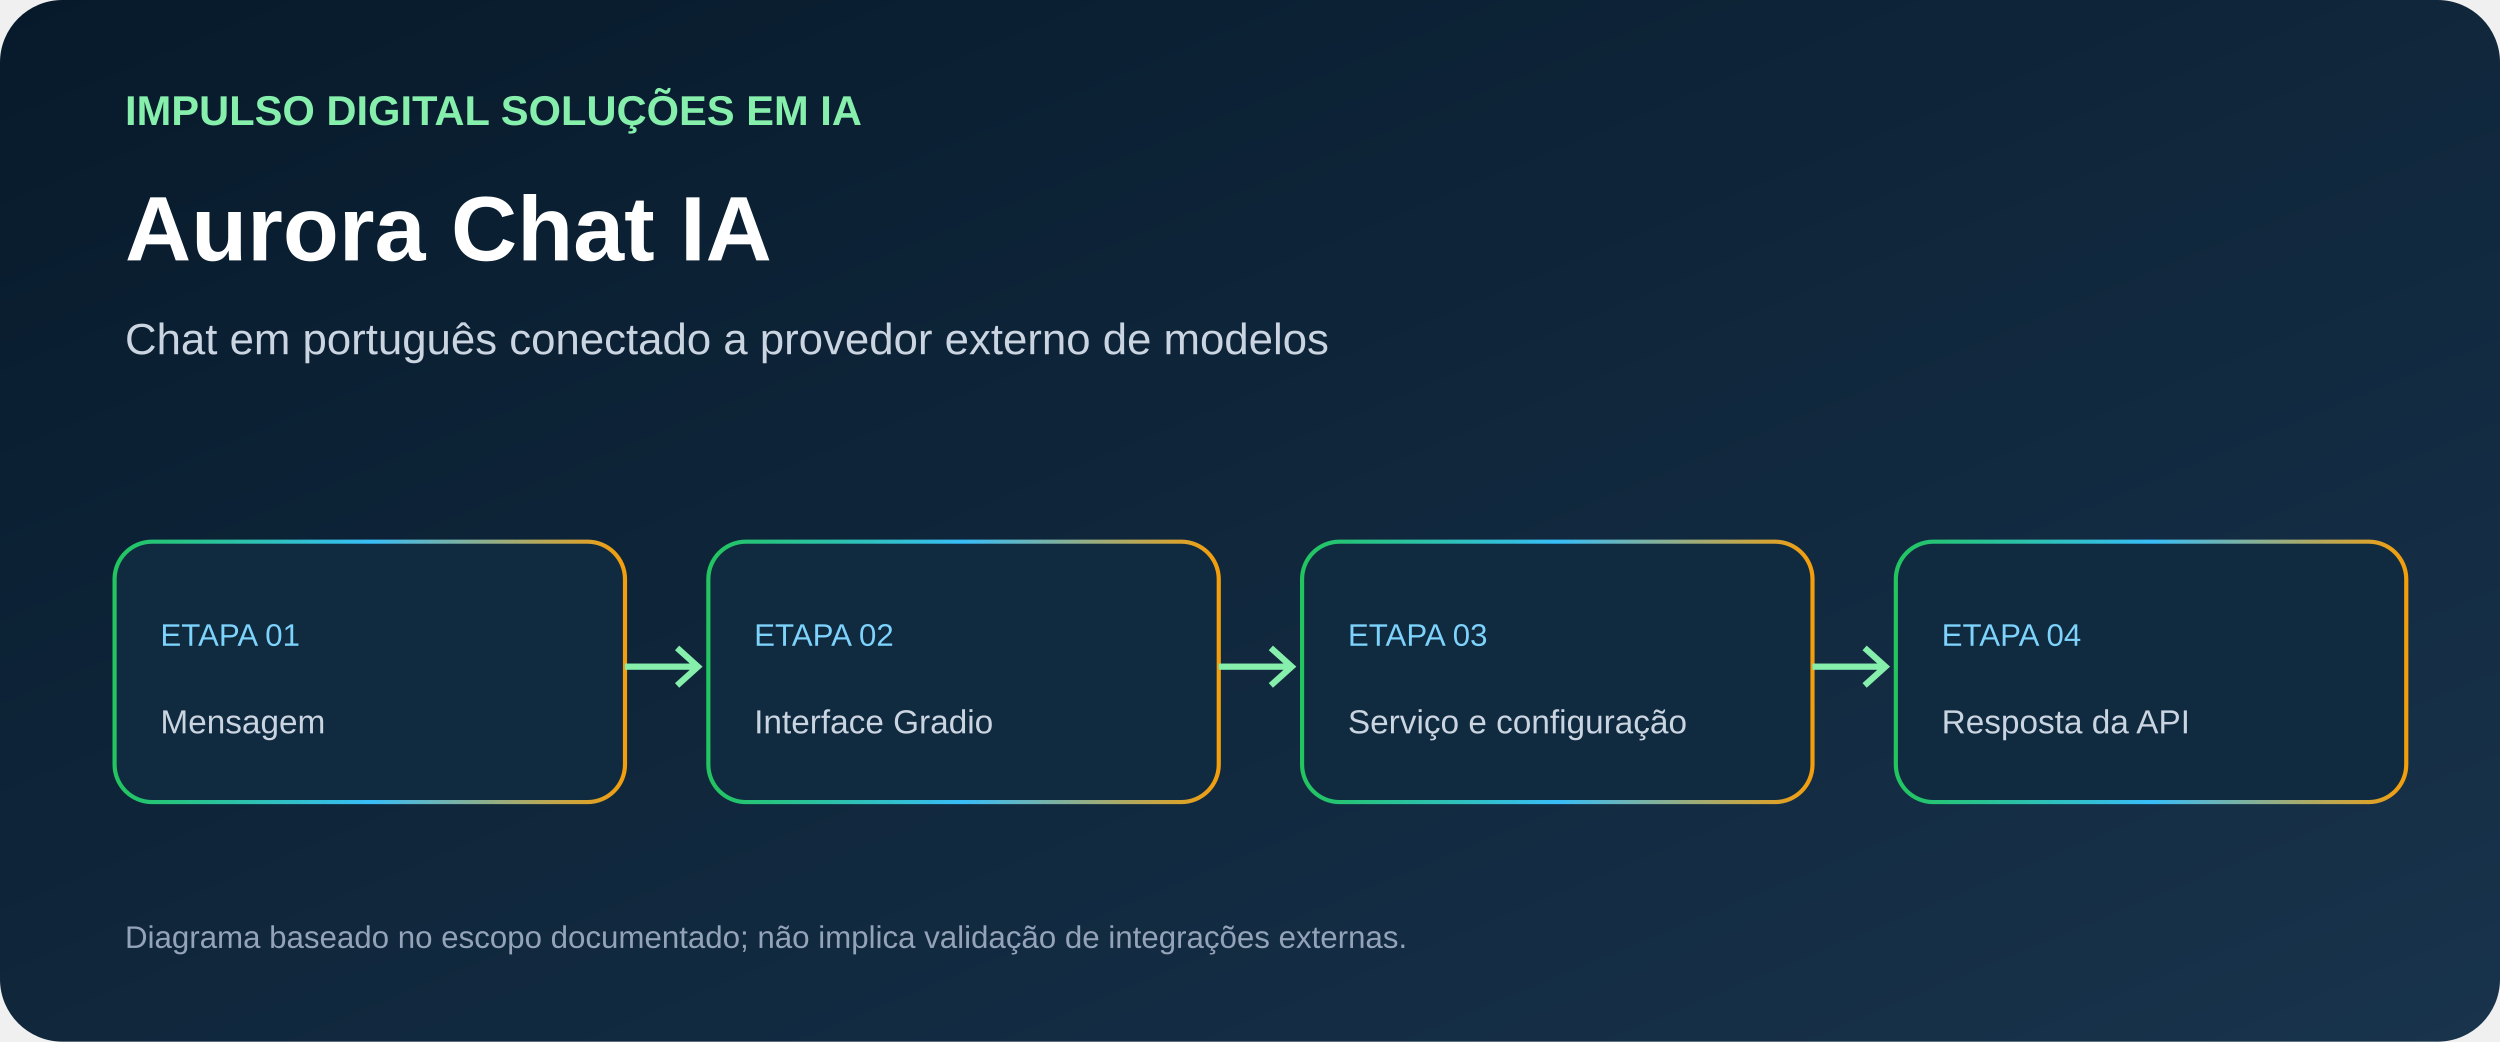
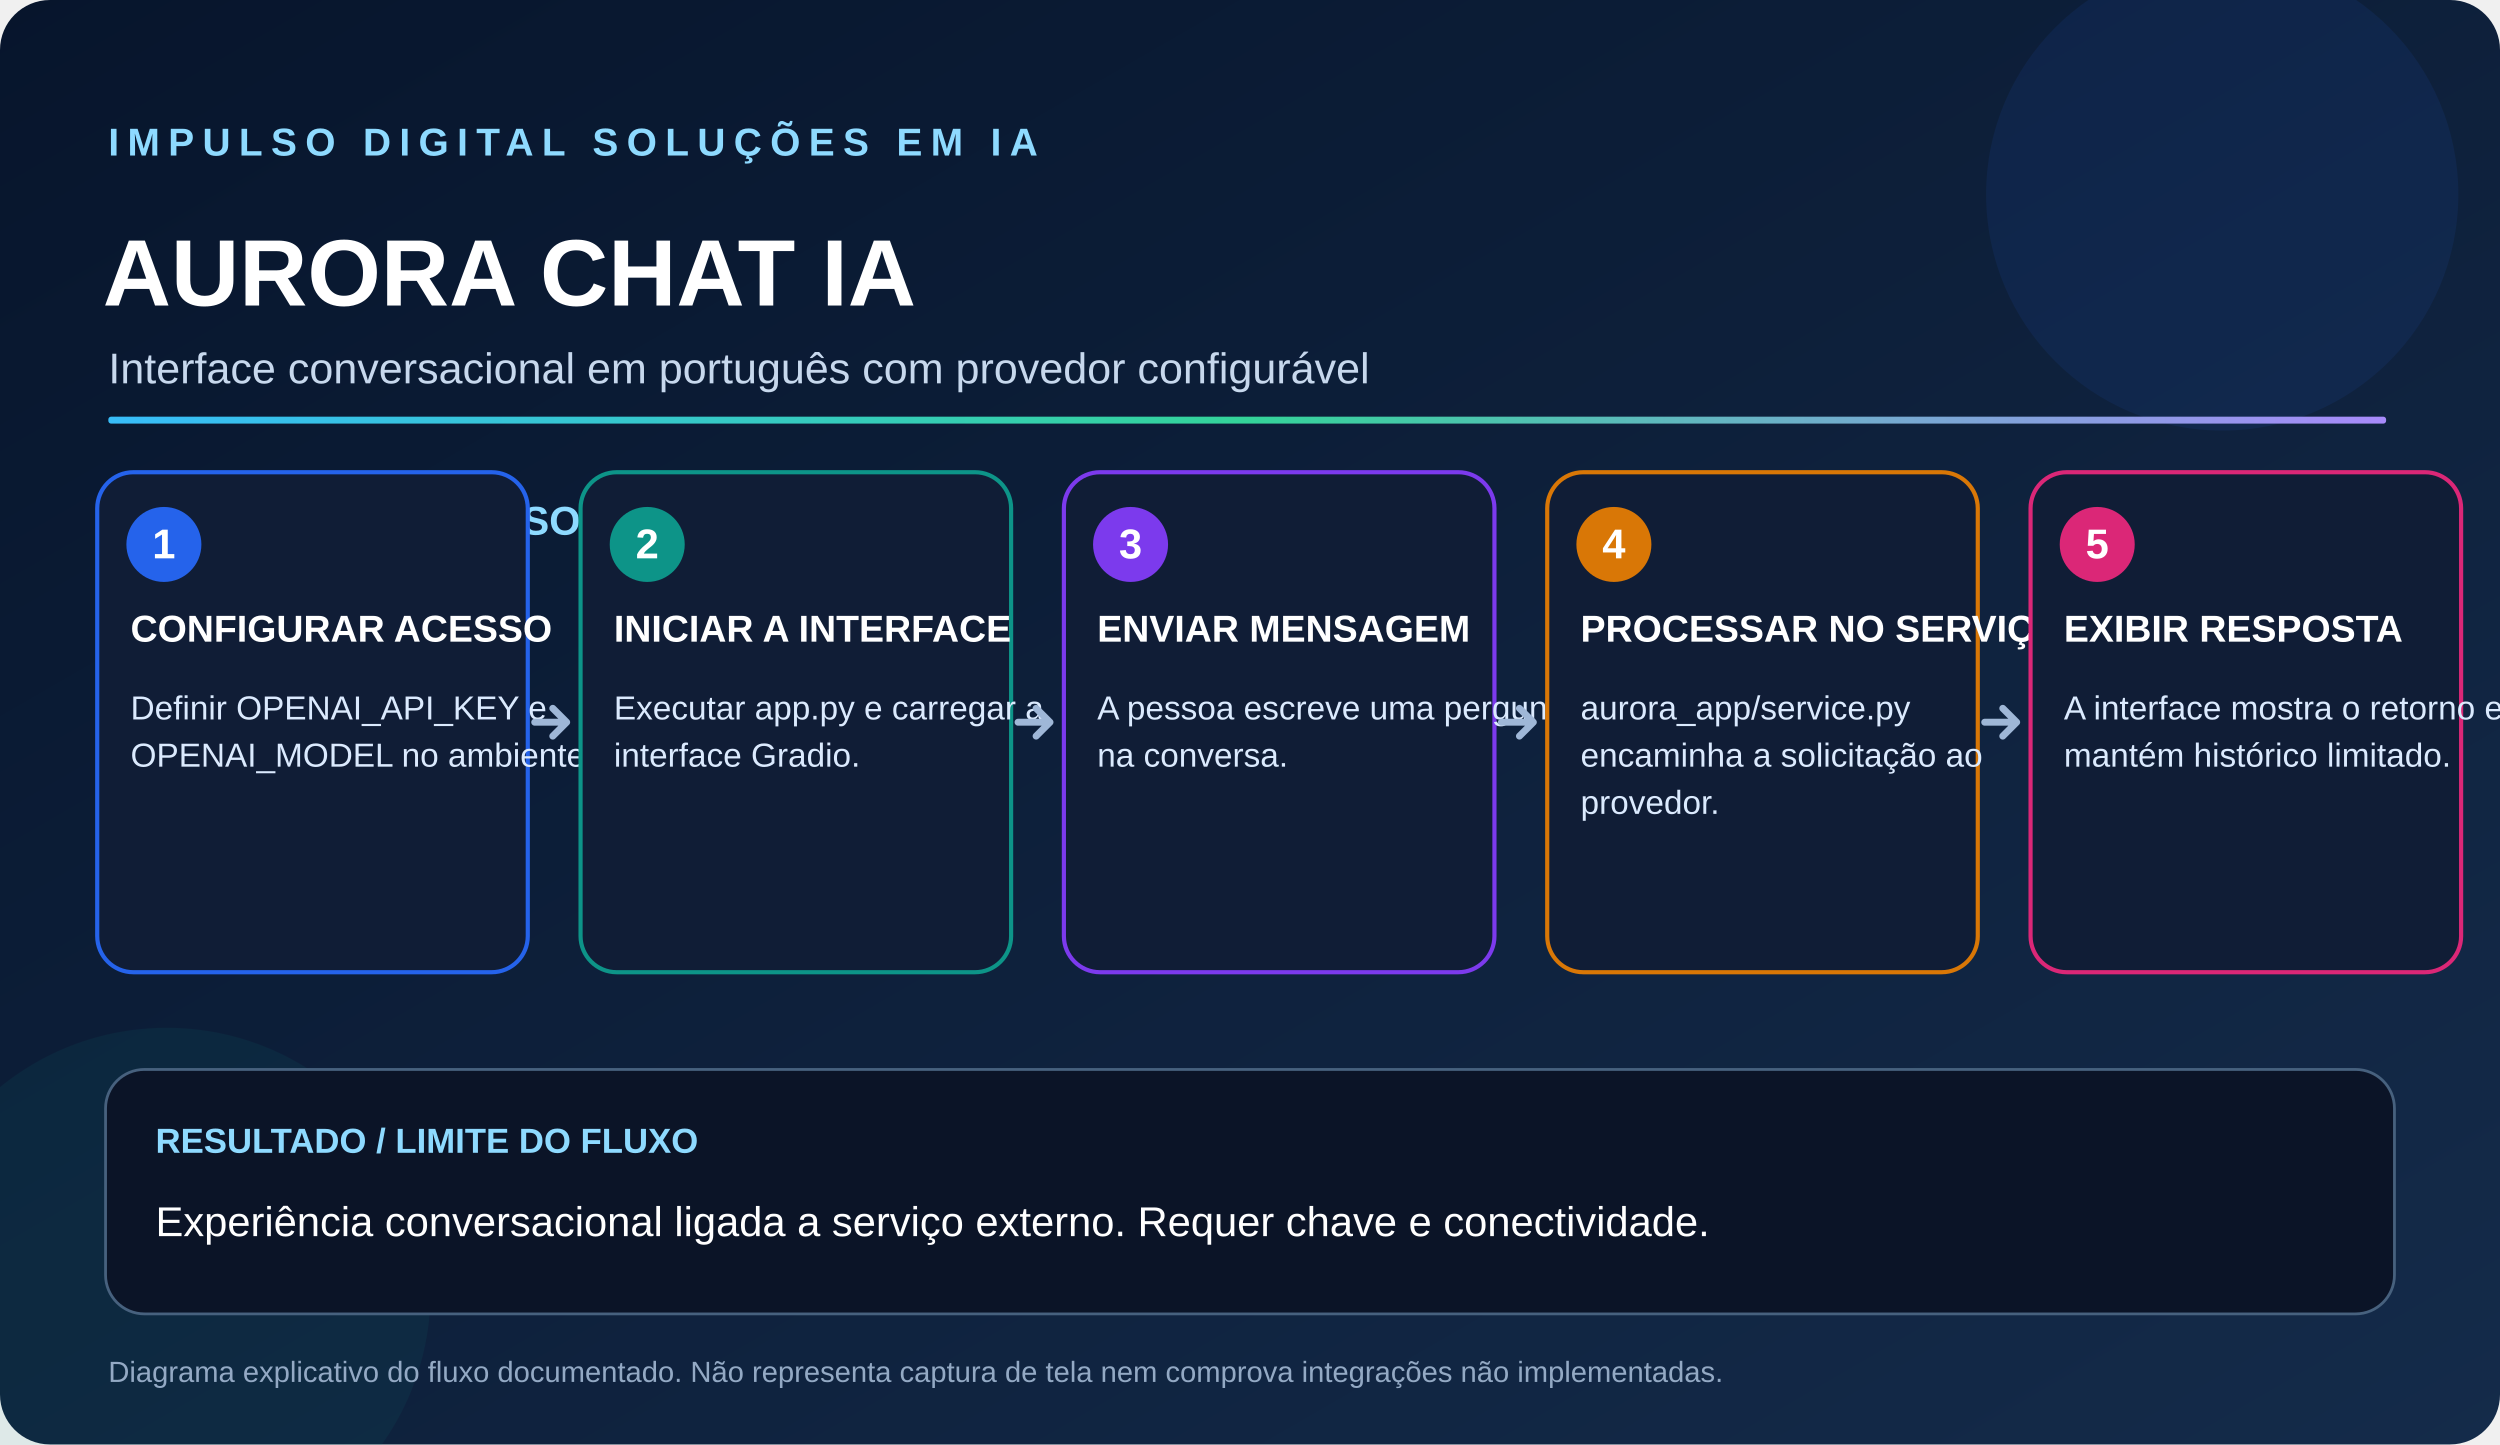
- <svg xmlns="http://www.w3.org/2000/svg" width="1200" height="500" viewBox="0 0 1200 500">
+ <svg xmlns="http://www.w3.org/2000/svg" width="1800" height="1040" viewBox="0 0 1800 1040" role="img" aria-labelledby="title desc">
  <defs>
-     <linearGradient id="b" x2="1" y2="1">
-       <stop stop-color="#071a2b" />
-       <stop offset="1" stop-color="#18334c" />
+     <linearGradient id="bg" x1="0" y1="0" x2="1" y2="1">
+       <stop stop-color="#07152c" />
+       <stop offset="1" stop-color="#142b4a" />
    </linearGradient>
-     <linearGradient id="g">
-       <stop stop-color="#22c55e" />
-       <stop offset=".5" stop-color="#38bdf8" />
-       <stop offset="1" stop-color="#f59e0b" />
+     <linearGradient id="line">
+       <stop stop-color="#38bdf8" />
+       <stop offset=".5" stop-color="#34d399" />
+       <stop offset="1" stop-color="#a78bfa" />
    </linearGradient>
  </defs>
-   <rect width="1200" height="500" rx="30" fill="url(#b)" />
-   <text x="60" y="60" fill="#86efac" font-family="Arial" font-size="20" font-weight="bold">IMPULSO DIGITAL SOLUÇÕES EM IA</text>
-   <text x="60" y="125" fill="white" font-family="Arial" font-size="44" font-weight="bold">Aurora Chat IA</text>
-   <text x="60" y="170" fill="#cbd5e1" font-family="Arial" font-size="21">Chat em português conectado a provedor externo de modelos</text>
-   <rect x="55" y="260" width="245" height="125" rx="18" fill="#102b40" stroke="url(#g)" stroke-width="2" />
-   <text x="77" y="310" fill="#7dd3fc" font-family="Arial" font-size="15">ETAPA 01</text>
-   <text x="77" y="352" fill="#cbd5e1" font-family="Arial,sans-serif" font-size="16">Mensagem</text>
-   <path d="M300 320h35m-10 -9 10 9-10 9" stroke="#86efac" stroke-width="3" fill="none" />
-   <rect x="340" y="260" width="245" height="125" rx="18" fill="#102b40" stroke="url(#g)" stroke-width="2" />
-   <text x="362" y="310" fill="#7dd3fc" font-family="Arial" font-size="15">ETAPA 02</text>
-   <text x="362" y="352" fill="#cbd5e1" font-family="Arial,sans-serif" font-size="16">Interface Gradio</text>
-   <path d="M585 320h35m-10 -9 10 9-10 9" stroke="#86efac" stroke-width="3" fill="none" />
-   <rect x="625" y="260" width="245" height="125" rx="18" fill="#102b40" stroke="url(#g)" stroke-width="2" />
-   <text x="647" y="310" fill="#7dd3fc" font-family="Arial" font-size="15">ETAPA 03</text>
-   <text x="647" y="352" fill="#cbd5e1" font-family="Arial,sans-serif" font-size="16">Serviço e configuração</text>
-   <path d="M870 320h35m-10 -9 10 9-10 9" stroke="#86efac" stroke-width="3" fill="none" />
-   <rect x="910" y="260" width="245" height="125" rx="18" fill="#102b40" stroke="url(#g)" stroke-width="2" />
-   <text x="932" y="310" fill="#7dd3fc" font-family="Arial" font-size="15">ETAPA 04</text>
-   <text x="932" y="352" fill="#cbd5e1" font-family="Arial,sans-serif" font-size="16">Resposta da API</text>
-   <text x="60" y="455" fill="#94a3b8" font-family="Arial" font-size="15">Diagrama baseado no escopo documentado; não implica validação de integrações externas.</text>
+   <rect width="1800" height="1040" rx="36" fill="url(#bg)" />
+   <circle cx="1600" cy="140" r="170" fill="#2563eb" opacity=".09" />
+   <circle cx="120" cy="930" r="190" fill="#0d9488" opacity=".08" />
+   <text x="78" y="112" font-family="Arial,sans-serif" font-size="28" font-weight="800" letter-spacing="6" fill="#8edaff">IMPULSO DIGITAL SOLUÇÕES EM IA</text>
+   <text x="74" y="220" font-family="Arial,sans-serif" font-size="68" font-weight="900" fill="#fff">AURORA CHAT IA</text>
+   <text x="78" y="276" font-family="Arial,sans-serif" font-size="31" fill="#c7d8ed">Interface conversacional em português com provedor configurável</text>
+   <rect x="78" y="300" width="1640" height="5" rx="2" fill="url(#line)" />
+   <text x="78" y="385" font-family="Arial,sans-serif" font-size="29" font-weight="800" fill="#8edaff">FLUXO PASSO A PASSO</text>
+   <g>
+     <rect x="70" y="340" width="310" height="360" rx="26" fill="#101d36" stroke="#2563eb" stroke-width="3" />
+     <circle cx="118" cy="392" r="27" fill="#2563eb" />
+     <text x="118" y="402" text-anchor="middle" font-family="Arial,sans-serif" font-size="30" font-weight="800" fill="#fff">1</text>
+     <text x="94" y="462" font-family="Arial,sans-serif" font-size="27" font-weight="800" fill="#fff">CONFIGURAR ACESSO</text>
+     <text x="94" y="518" font-family="Arial,sans-serif" font-size="24" fill="#dbeafe">
+       <tspan x="94" dy="0">Definir OPENAI_API_KEY e</tspan>
+       <tspan x="94" dy="34">OPENAI_MODEL no ambiente.</tspan>
+     </text>
+   </g>
+   <path d="M385 520 l22 0 m-9 -10 l10 10 -10 10" fill="none" stroke="#9fb7d7" stroke-width="5" stroke-linecap="round" stroke-linejoin="round" />
+   <g>
+     <rect x="418" y="340" width="310" height="360" rx="26" fill="#101d36" stroke="#0d9488" stroke-width="3" />
+     <circle cx="466" cy="392" r="27" fill="#0d9488" />
+     <text x="466" y="402" text-anchor="middle" font-family="Arial,sans-serif" font-size="30" font-weight="800" fill="#fff">2</text>
+     <text x="442" y="462" font-family="Arial,sans-serif" font-size="27" font-weight="800" fill="#fff">INICIAR A INTERFACE</text>
+     <text x="442" y="518" font-family="Arial,sans-serif" font-size="24" fill="#dbeafe">
+       <tspan x="442" dy="0">Executar app.py e carregar a</tspan>
+       <tspan x="442" dy="34">interface Gradio.</tspan>
+     </text>
+   </g>
+   <path d="M733 520 l22 0 m-9 -10 l10 10 -10 10" fill="none" stroke="#9fb7d7" stroke-width="5" stroke-linecap="round" stroke-linejoin="round" />
+   <g>
+     <rect x="766" y="340" width="310" height="360" rx="26" fill="#101d36" stroke="#7c3aed" stroke-width="3" />
+     <circle cx="814" cy="392" r="27" fill="#7c3aed" />
+     <text x="814" y="402" text-anchor="middle" font-family="Arial,sans-serif" font-size="30" font-weight="800" fill="#fff">3</text>
+     <text x="790" y="462" font-family="Arial,sans-serif" font-size="27" font-weight="800" fill="#fff">ENVIAR MENSAGEM</text>
+     <text x="790" y="518" font-family="Arial,sans-serif" font-size="24" fill="#dbeafe">
+       <tspan x="790" dy="0">A pessoa escreve uma pergunta</tspan>
+       <tspan x="790" dy="34">na conversa.</tspan>
+     </text>
+   </g>
+   <path d="M1081 520 l22 0 m-9 -10 l10 10 -10 10" fill="none" stroke="#9fb7d7" stroke-width="5" stroke-linecap="round" stroke-linejoin="round" />
+   <g>
+     <rect x="1114" y="340" width="310" height="360" rx="26" fill="#101d36" stroke="#d97706" stroke-width="3" />
+     <circle cx="1162" cy="392" r="27" fill="#d97706" />
+     <text x="1162" y="402" text-anchor="middle" font-family="Arial,sans-serif" font-size="30" font-weight="800" fill="#fff">4</text>
+     <text x="1138" y="462" font-family="Arial,sans-serif" font-size="27" font-weight="800" fill="#fff">PROCESSAR NO SERVIÇO</text>
+     <text x="1138" y="518" font-family="Arial,sans-serif" font-size="24" fill="#dbeafe">
+       <tspan x="1138" dy="0">aurora_app/service.py</tspan>
+       <tspan x="1138" dy="34">encaminha a solicitação ao</tspan>
+       <tspan x="1138" dy="34">provedor.</tspan>
+     </text>
+   </g>
+   <path d="M1429 520 l22 0 m-9 -10 l10 10 -10 10" fill="none" stroke="#9fb7d7" stroke-width="5" stroke-linecap="round" stroke-linejoin="round" />
+   <g>
+     <rect x="1462" y="340" width="310" height="360" rx="26" fill="#101d36" stroke="#db2777" stroke-width="3" />
+     <circle cx="1510" cy="392" r="27" fill="#db2777" />
+     <text x="1510" y="402" text-anchor="middle" font-family="Arial,sans-serif" font-size="30" font-weight="800" fill="#fff">5</text>
+     <text x="1486" y="462" font-family="Arial,sans-serif" font-size="27" font-weight="800" fill="#fff">EXIBIR RESPOSTA</text>
+     <text x="1486" y="518" font-family="Arial,sans-serif" font-size="24" fill="#dbeafe">
+       <tspan x="1486" dy="0">A interface mostra o retorno e</tspan>
+       <tspan x="1486" dy="34">mantém histórico limitado.</tspan>
+     </text>
+   </g>
+   <rect x="76" y="770" width="1648" height="176" rx="28" fill="#0b1427" stroke="#47617e" stroke-width="2" />
+   <text x="112" y="830" font-family="Arial,sans-serif" font-size="25" font-weight="800" fill="#8edaff">RESULTADO / LIMITE DO FLUXO</text>
+   <text x="112" y="890" font-family="Arial,sans-serif" font-size="30" fill="#fff">Experiência conversacional ligada a serviço externo. Requer chave e conectividade.</text>
+   <text x="78" y="995" font-family="Arial,sans-serif" font-size="21" fill="#93a9c4">Diagrama explicativo do fluxo documentado. Não representa captura de tela nem comprova integrações não implementadas.</text>
</svg>
